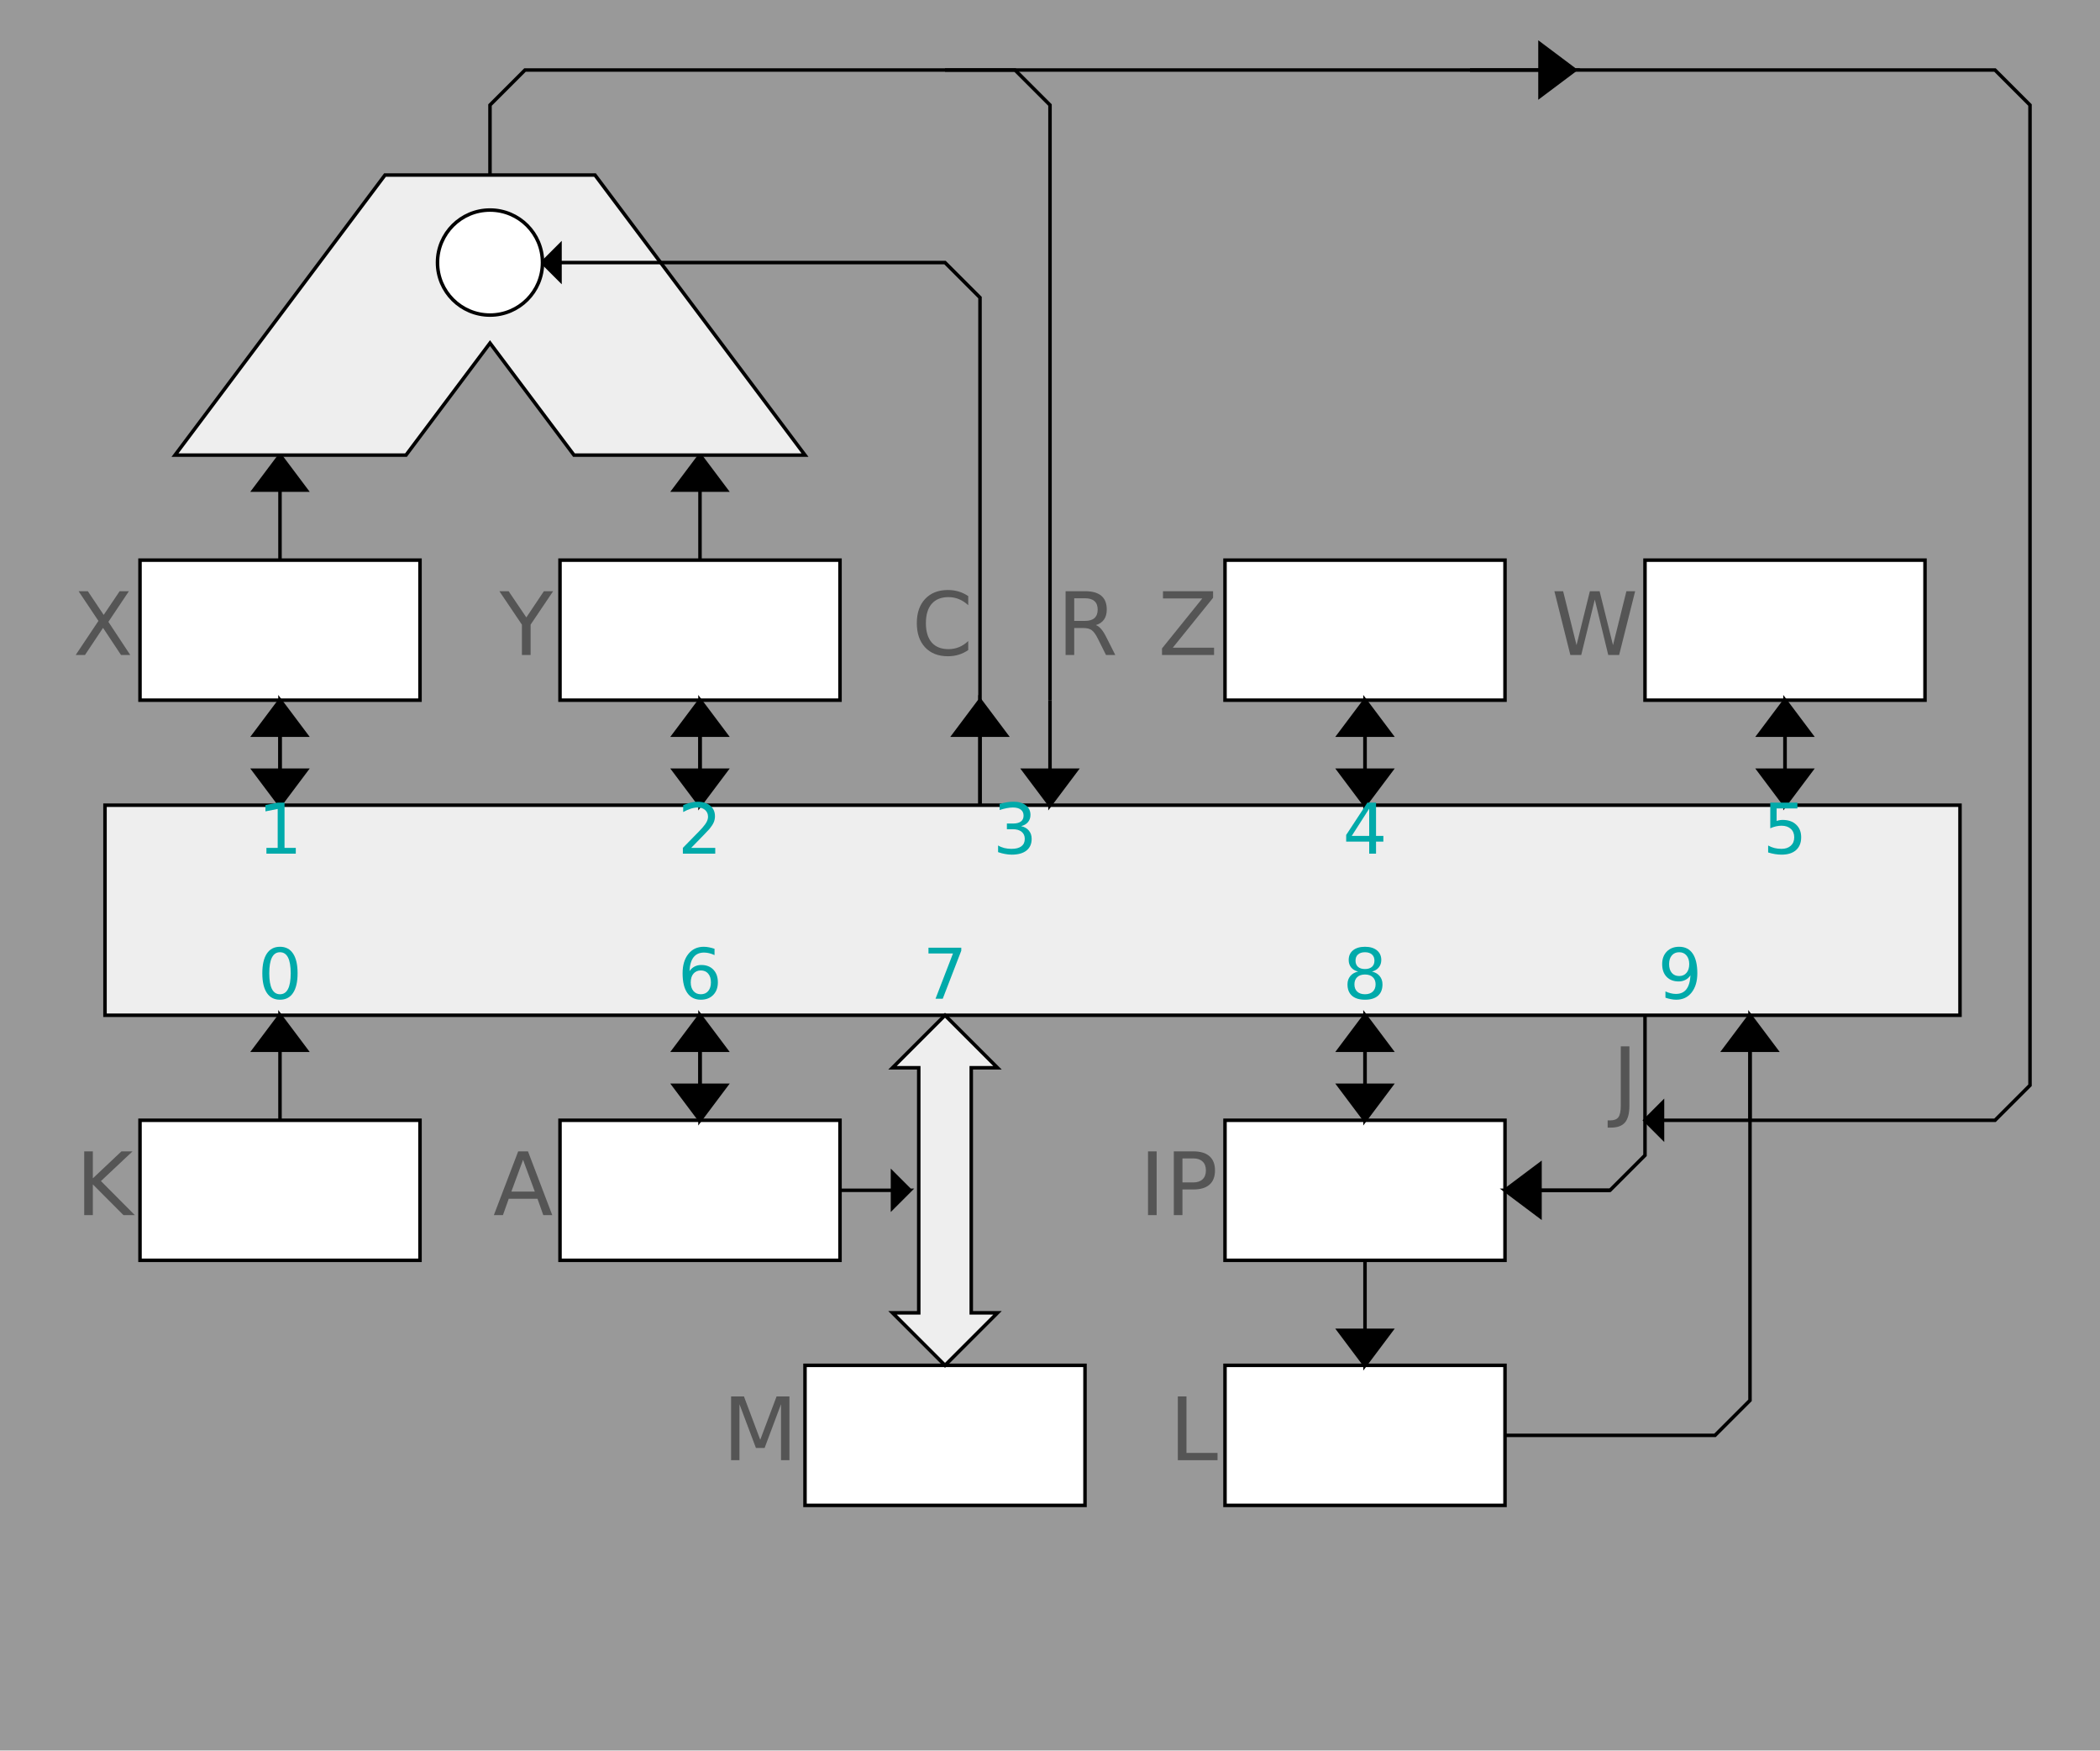
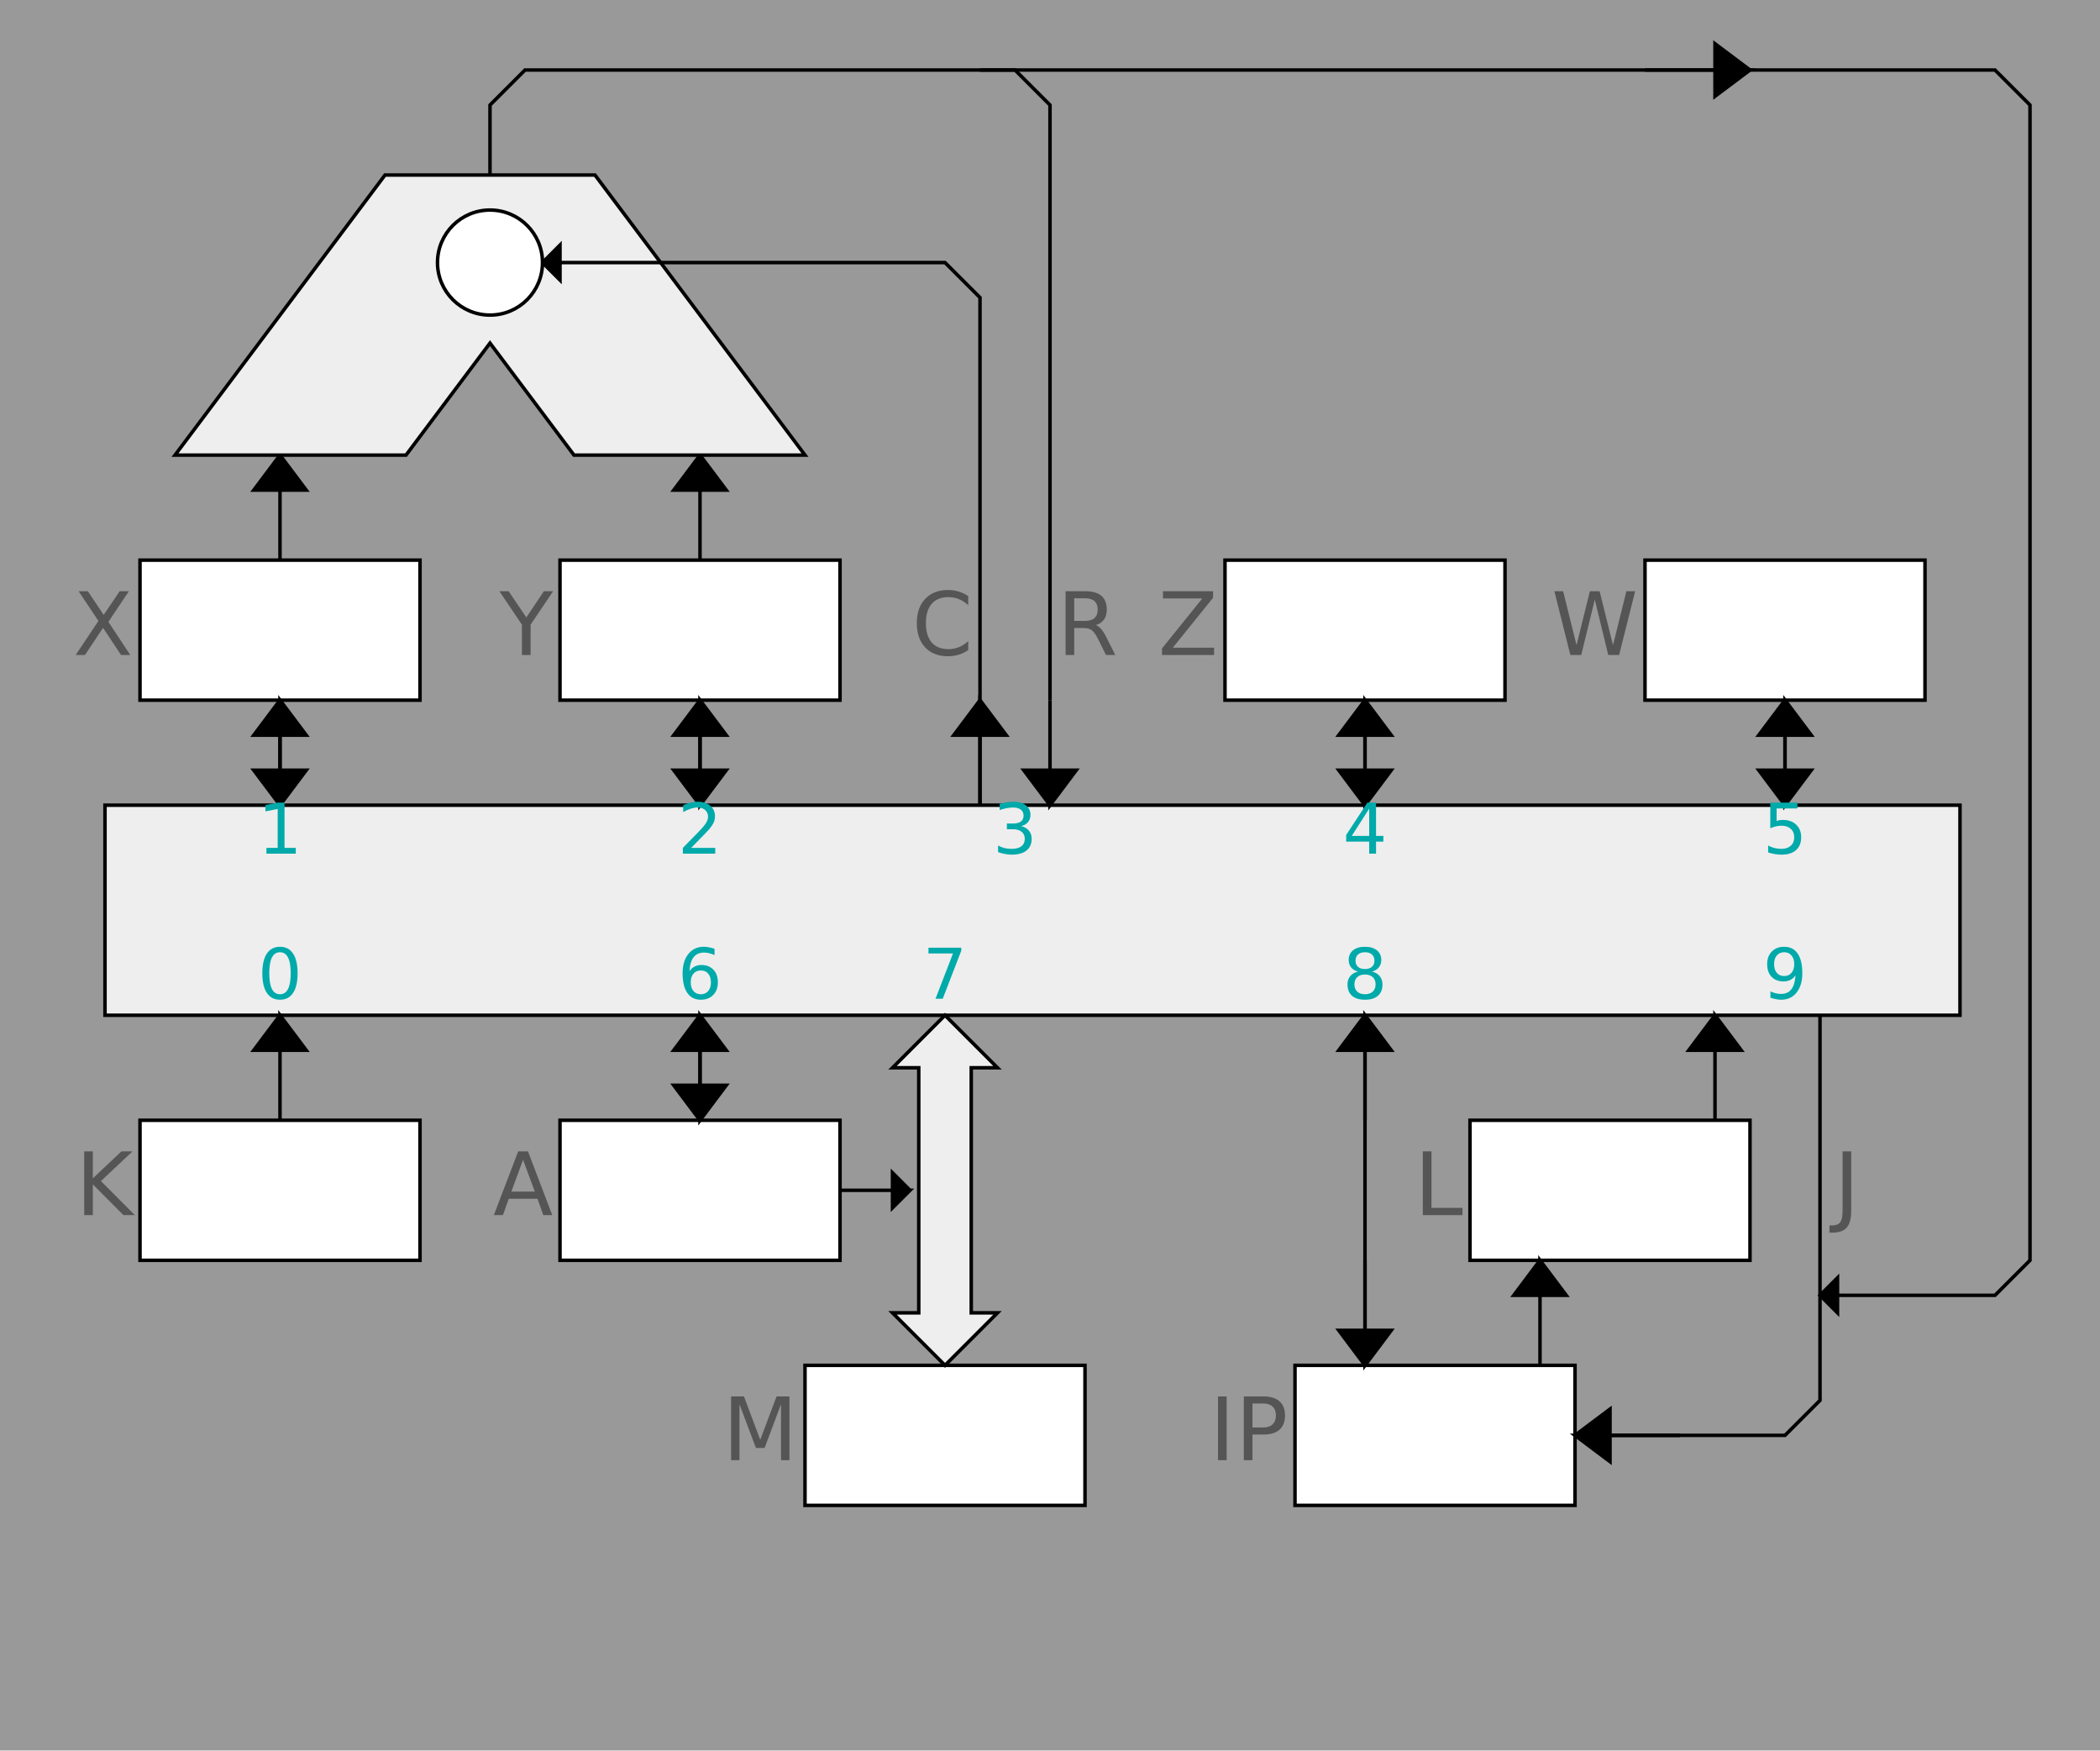
<svg xmlns="http://www.w3.org/2000/svg" xmlns:xlink="http://www.w3.org/1999/xlink" width="600" height="500" version="1.1">
  <defs>
    <g id="reg">
      <path fill="white" stroke="black" d="M-40 -20 l80 0 l0 40 l-80 0 z" />
    </g>
    <g id="arrow-up">
      <path stroke="black" d="M0 0 l0 -30 l7.5 10 l-15 0 l7.5 -10" />
    </g>
    <g id="arrow-down">
      <path stroke="black" d="M0 0 l0 30 l7.5 -10 l-15 0 l7.5 10" />
    </g>
    <g id="arrow-right">
      <path stroke="black" d="M0 0 l30 0 l-10 7.5 l0 -15 l10 7.5" />
+     </g>
+     <g id="arrow-head-right">
+       <path stroke="black" d="M0 0 l-10 7.5 l0 -15 l10 7.5" />
    </g>
    <g id="arrow-left">
      <path stroke="black" d="M0 0 l-30 0 l10 7.5 l0 -15 l-10 7.5" />
    </g>
    <g id="arrow-right-small">
      <path stroke="black" d="M0 0 l20 0 l-5 5 l0 -10 l5 5" />
    </g>
  </defs>
  <path fill="#999" d="M0 0 L600 0 L600 500 L0 500 z" />
  <path fill="#eee" stroke="black" d="M30 230 l530 0 l0 60 l-530 0 z" />
  <g transform="translate(80 340)">
    <use xlink:href="#reg" transform="translate(0 0)" />
    <use xlink:href="#arrow-up" transform="translate(0 -20)" />
    <text x="-42" y="0" text-anchor="end" dominant-baseline="middle" fill="#555" stroke="none" font-size="25px" font-family="Bitstream Vera Sans">K</text>
    <text x="0" y="-50" text-anchor="middle" dominant-baseline="text-after-edge" fill="#0aa" font-size="20px" font-family="Bitstream Vera Sans">0</text>
  </g>
  <g transform="translate(80 180)">
    <use xlink:href="#reg" transform="translate(0 0)" />
    <use xlink:href="#arrow-down" transform="translate(0 20)" />
    <use xlink:href="#arrow-up" transform="translate(0 50)" />
    <use xlink:href="#arrow-up" transform="translate(0 -20)" />
    <text x="-42" y="0" text-anchor="end" dominant-baseline="middle" fill="#555" stroke="none" font-size="25px" font-family="Bitstream Vera Sans">X</text>
    <text x="0" y="50" text-anchor="middle" dominant-baseline="text-before-edge" fill="#0aa" font-size="20px" font-family="Bitstream Vera Sans">1</text>
  </g>
  <g transform="translate(200 180)">
    <use xlink:href="#reg" transform="translate(0 0)" />
    <use xlink:href="#arrow-down" transform="translate(0 20)" />
    <use xlink:href="#arrow-up" transform="translate(0 50)" />
    <use xlink:href="#arrow-up" transform="translate(0 -20)" />
    <text x="-42" y="0" text-anchor="end" dominant-baseline="middle" fill="#555" stroke="none" font-size="25px" font-family="Bitstream Vera Sans">Y</text>
    <text x="0" y="50" text-anchor="middle" dominant-baseline="text-before-edge" fill="#0aa" font-size="20px" font-family="Bitstream Vera Sans">2</text>
  </g>
  <path fill="#eee" stroke="black" d="M50 130 l60 -80 l60 0 l60 80 l-66 0 l-24 -32 l-24 32 z" />
  <ellipse fill="white" stroke="black" cx="140" cy="75" rx="15" ry="15" />
  <g transform="translate(300,230)">
    <path stroke="black" fill="none" d="M-160 -180 l0 -20 l10 -10 l140 0 l10 10 l0 170" />
    <use xlink:href="#arrow-down" x="0" y="-30" />
    <text x="2" y="-50" text-anchor="start" dominant-baseline="middle" fill="#555" stroke="none" font-size="25px" font-family="Bitstream Vera Sans">R</text>
    <text x="-10" y="0" text-anchor="middle" dominant-baseline="text-before-edge" fill="#0aa" font-size="20px" font-family="Bitstream Vera Sans">3</text>
  </g>
  <g transform="translate(280,230)">
    <use xlink:href="#arrow-up" x="0" y="0" />
    <path stroke="black" fill="none" d="M0 0 l0 -145 l-10 -10 l-115 0" />
    <path stroke="black" fill="black" d="M-125 -155 l5 5 l0 -10 l-5 5" />
    <text x="-2" y="-50" text-anchor="end" dominant-baseline="middle" fill="#555" stroke="none" font-size="25px" font-family="Bitstream Vera Sans">C</text>
  </g>
  <g transform="translate(200 340)">
    <use xlink:href="#reg" transform="translate(0 0)" />
    <use xlink:href="#arrow-up" transform="translate(0 -20)" />
    <use xlink:href="#arrow-down" transform="translate(0 -50)" />
    <use xlink:href="#arrow-right-small" transform="translate(40 0)" />
    <text x="-42" y="0" text-anchor="end" dominant-baseline="middle" fill="#555" stroke="none" font-size="25px" font-family="Bitstream Vera Sans">A</text>
    <text x="0" y="-50" text-anchor="middle" dominant-baseline="text-after-edge" fill="#0aa" font-size="20px" font-family="Bitstream Vera Sans">6</text>
  </g>
  <g transform="translate(270 340)">
    <use xlink:href="#reg" transform="translate(0 70)" />
    <path stroke="black" fill="#eee" d="M0 -50 l15 15 l-7.5 0 l0 70 l7.5 0 l-15 15                                       l-15 -15 l7.5 0 l0 -70 l-7.5 0 z" />
    <text x="-42" y="70" text-anchor="end" dominant-baseline="middle" fill="#555" stroke="none" font-size="25px" font-family="Bitstream Vera Sans">M</text>
    <text x="0" y="-50" text-anchor="middle" dominant-baseline="text-after-edge" fill="#0aa" font-size="20px" font-family="Bitstream Vera Sans">7</text>
  </g>
  <g transform="translate(390 180)">
    <use xlink:href="#reg" transform="translate(0 0)" />
    <use xlink:href="#arrow-down" transform="translate(0 20)" />
    <use xlink:href="#arrow-up" transform="translate(0 50)" />
    <text x="-42" y="0" text-anchor="end" dominant-baseline="middle" fill="#555" stroke="none" font-size="25px" font-family="Bitstream Vera Sans">Z</text>
    <text x="0" y="50" text-anchor="middle" dominant-baseline="text-before-edge" fill="#0aa" font-size="20px" font-family="Bitstream Vera Sans">4</text>
  </g>
  <g transform="translate(510 180)">
    <use xlink:href="#reg" transform="translate(0 0)" />
    <use xlink:href="#arrow-down" transform="translate(0 20)" />
    <use xlink:href="#arrow-up" transform="translate(0 50)" />
    <text x="-42" y="0" text-anchor="end" dominant-baseline="middle" fill="#555" stroke="none" font-size="25px" font-family="Bitstream Vera Sans">W</text>
    <text x="0" y="50" text-anchor="middle" dominant-baseline="text-before-edge" fill="#0aa" font-size="20px" font-family="Bitstream Vera Sans">5</text>
  </g>
  <g transform="translate(390 340)">
-     <use xlink:href="#reg" transform="translate(0 0)" />
+     <use xlink:href="#reg" transform="translate(20 70)" />
+     <path stroke="black" fill="black" d="M0 -50 L0 50" />
    <use xlink:href="#arrow-up" transform="translate(0 -20)" />
-     <use xlink:href="#arrow-down" transform="translate(0 -50)" />
-     <text x="-42" y="0" text-anchor="end" dominant-baseline="middle" fill="#555" stroke="none" font-size="25px" font-family="Bitstream Vera Sans">IP</text>
+     <use xlink:href="#arrow-down" transform="translate(0 20)" />
+     <text x="-22" y="70" text-anchor="end" dominant-baseline="middle" fill="#555" stroke="none" font-size="25px" font-family="Bitstream Vera Sans">IP</text>
    <text x="0" y="-50" text-anchor="middle" dominant-baseline="text-after-edge" fill="#0aa" font-size="20px" font-family="Bitstream Vera Sans">8</text>
  </g>
-   <g transform="translate(390 410)">
+   <g transform="translate(460 340)">
    <use xlink:href="#reg" transform="translate(0 0)" />
-     <use xlink:href="#arrow-down" transform="translate(0 -50)" />
-     <use xlink:href="#arrow-up" transform="translate(110 -90)" />
-     <path stroke="black" fill="none" d="M40 0 l60 0 l10 -10 l0 -110" />
+     <use xlink:href="#arrow-up" transform="translate(30 -20)" />
+     <use xlink:href="#arrow-up" transform="translate(-20 50)" />
    <text x="-42" y="0" text-anchor="end" dominant-baseline="middle" fill="#555" stroke="none" font-size="25px" font-family="Bitstream Vera Sans">L</text>
-     <text x="90" y="-120" text-anchor="middle" dominant-baseline="text-after-edge" fill="#0aa" font-size="20px" font-family="Bitstream Vera Sans">9</text>
+     <text x="50" y="-50" text-anchor="middle" dominant-baseline="text-after-edge" fill="#0aa" font-size="20px" font-family="Bitstream Vera Sans">9</text>
  </g>
-   <g transform="translate(470 290)">
-     <path stroke="black" fill="none" d="M0 0 l0 40 l-10 10 l-30 0" />
-     <use xlink:href="#arrow-left" transform="translate(-10 50)" />
-     <path stroke="black" fill="none" d="M-200 -270 l300 0 l10 10 l0 280 l-10 10 l-100 0" />
-     <path stroke="black" fill="black" d="M0 30 l5 5 l0 -10 l-5 5 z" />
+   <g transform="translate(520 290)">
+     <path stroke="black" fill="none" d="M0 0 l0 110 l-10 10 l-60 0" />
+     <use xlink:href="#arrow-left" transform="translate(-40 120)" />
+     <path stroke="black" fill="none" d="M-240 -270 l290 0 l10 10 l0 330 l-10 10 l-50 0" />
+     <path stroke="black" fill="black" d="M0 80 l5 5 l0 -10 l-5 5 z" />
    <use xlink:href="#arrow-right" transform="translate(-50 -270)" />
-     <text x="-2" y="20" text-anchor="end" dominant-baseline="middle" fill="#555" stroke="none" font-size="25px" font-family="Bitstream Vera Sans">J</text>
+     <text x="4" y="50" text-anchor="start" dominant-baseline="middle" fill="#555" stroke="none" font-size="25px" font-family="Bitstream Vera Sans">J</text>
  </g>
</svg>
